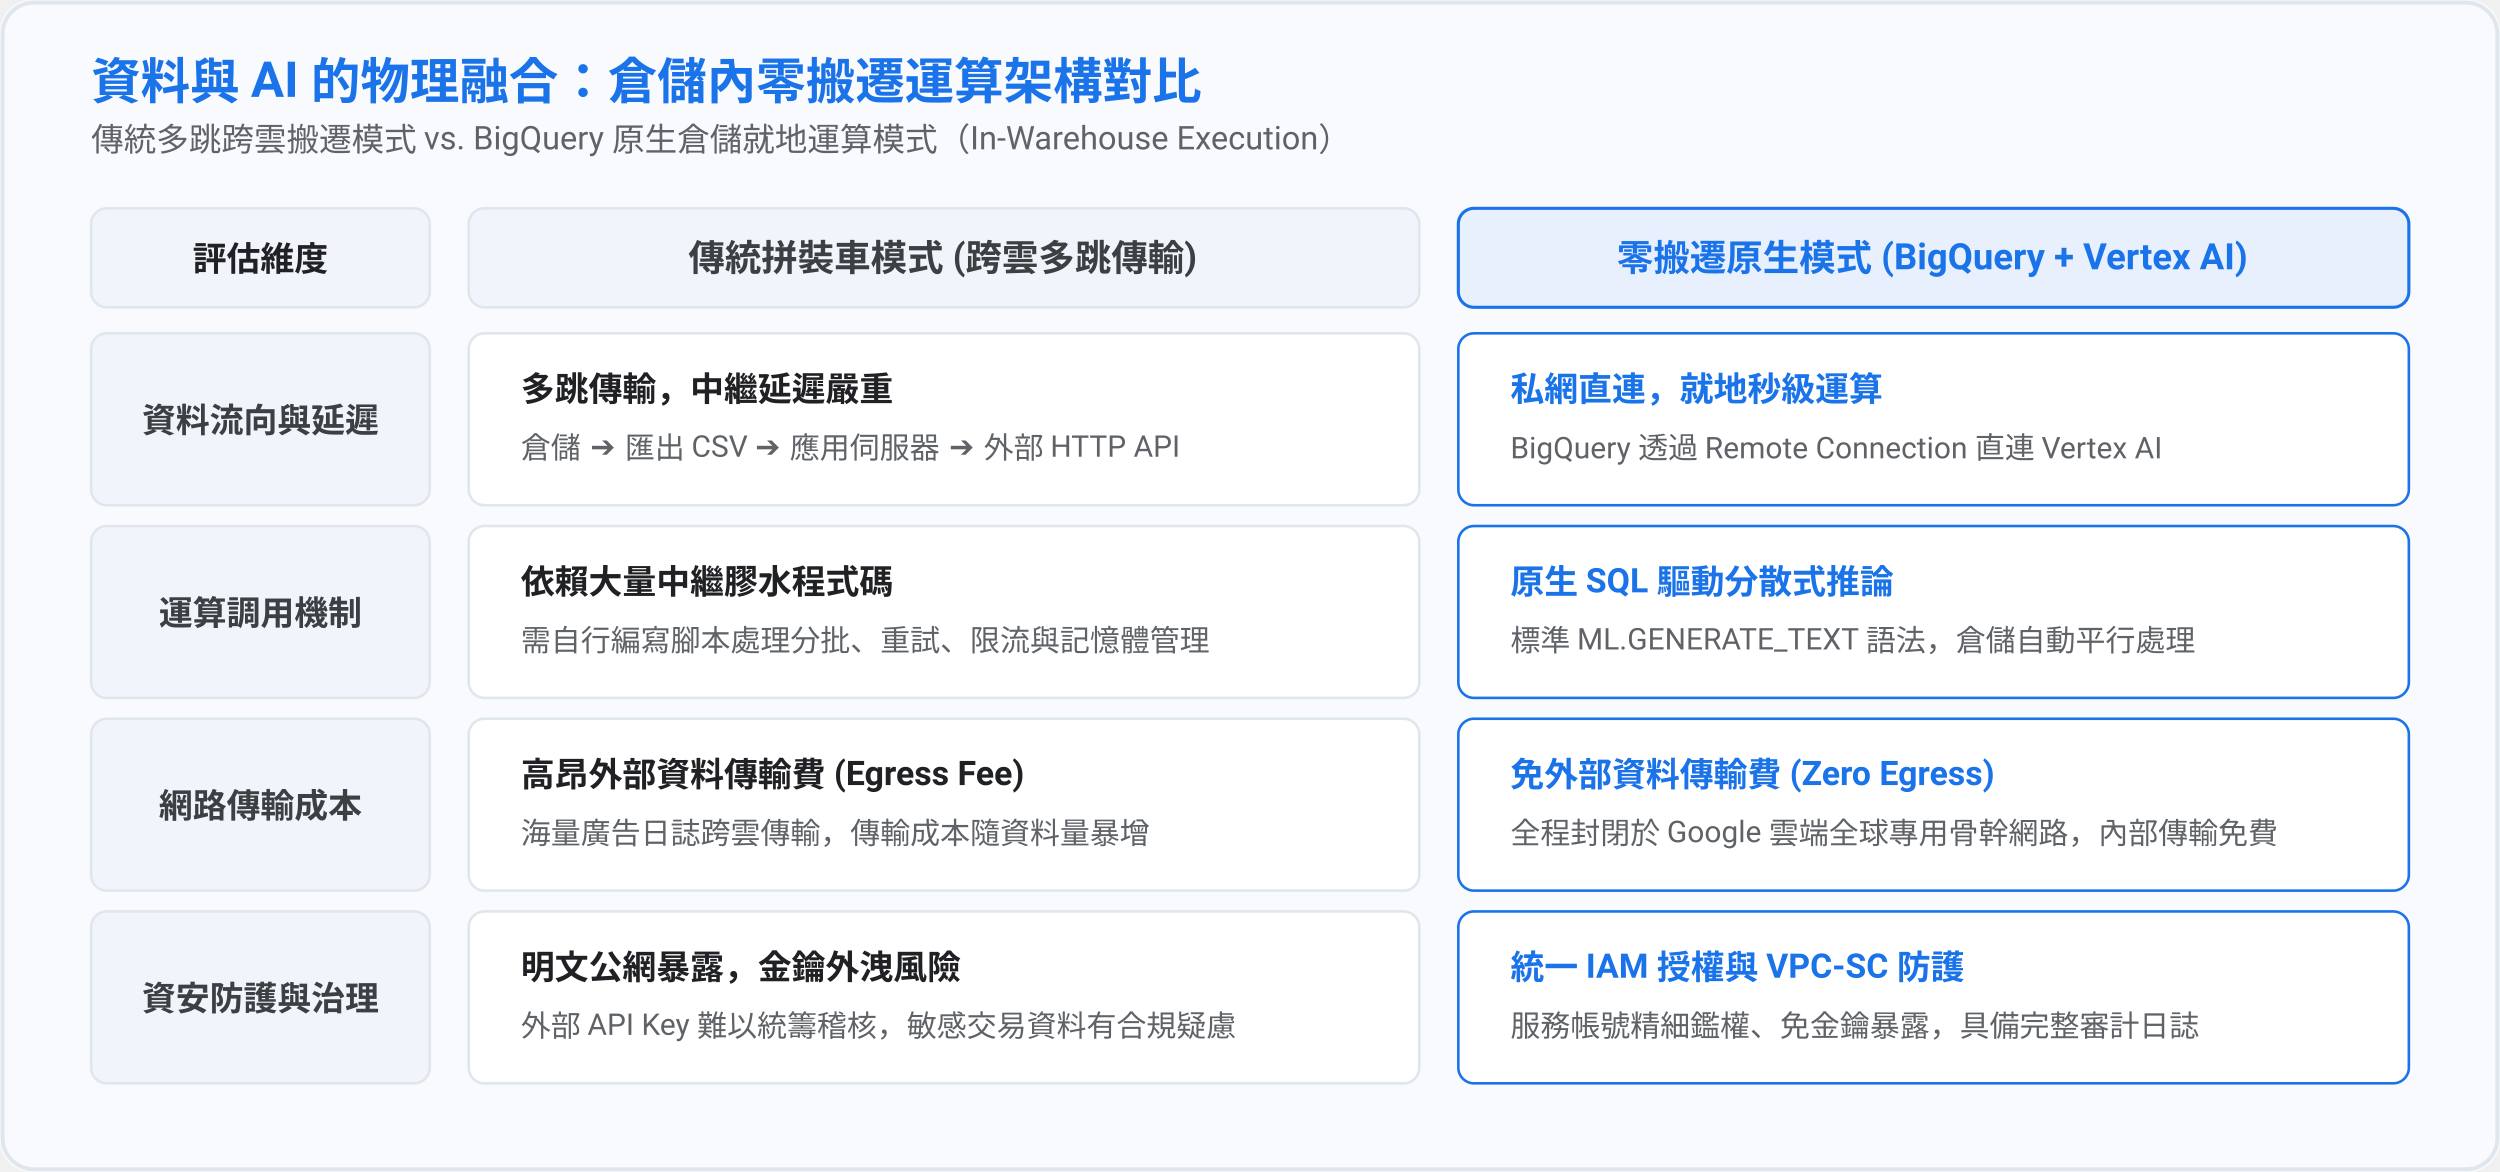
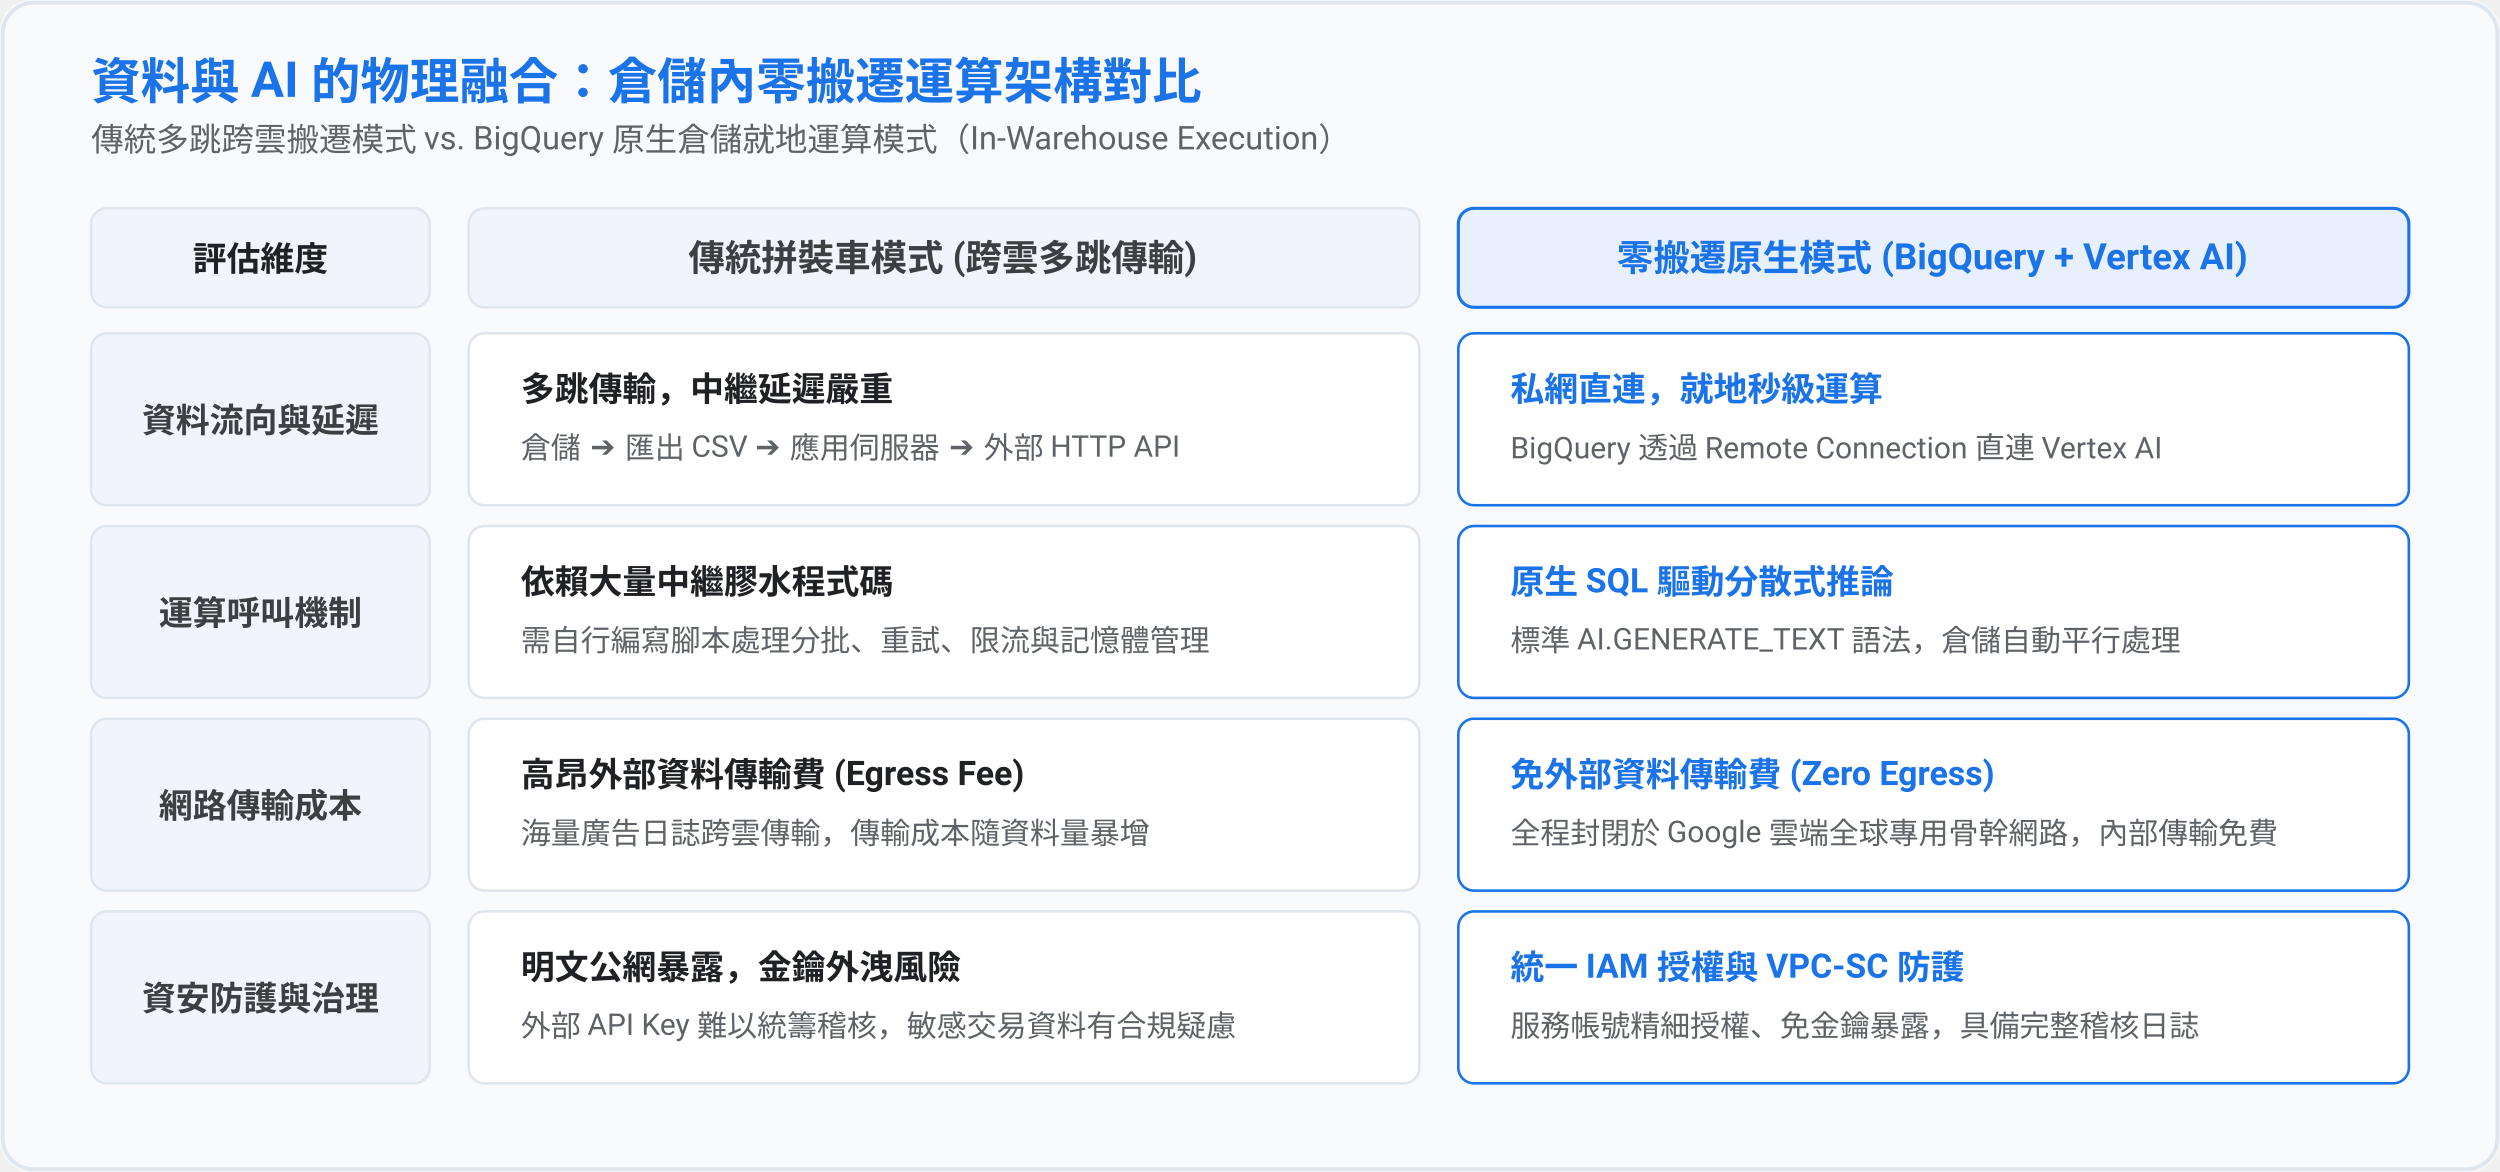
<svg xmlns="http://www.w3.org/2000/svg" viewBox="0 0 960 450" width="960" height="450">
  <defs>
    <style>
      .bg { fill: #f8fafd; }
      .outer-border { fill: none; stroke: #e0e6ed; stroke-width: 1.5; rx: 12; ry: 12; }
      
      .title-text { font-family: -apple-system, BlinkMacSystemFont, "Segoe UI", Roboto, "Noto Sans TC", sans-serif; font-weight: 700; font-size: 19px; fill: #1a73e8; }
      .subtitle-text { font-family: -apple-system, BlinkMacSystemFont, "Segoe UI", Roboto, "Noto Sans TC", sans-serif; font-weight: 400; font-size: 12.5px; fill: #5f6368; }
      
      .header-cell { fill: #f1f5fb; stroke: #e0e6ed; stroke-width: 1; rx: 6; ry: 6; }
      .header-cell-accent { fill: #e8f0fe; stroke: #1a73e8; stroke-width: 1.2; rx: 6; ry: 6; }
      
      .col-header-title { font-family: -apple-system, BlinkMacSystemFont, "Segoe UI", Roboto, "Noto Sans TC", sans-serif; font-weight: 700; font-size: 14px; fill: #3c4043; text-anchor: middle; }
      .col-header-title-accent { font-family: -apple-system, BlinkMacSystemFont, "Segoe UI", Roboto, "Noto Sans TC", sans-serif; font-weight: 700; font-size: 14px; fill: #1a73e8; text-anchor: middle; }
      .dim-header-title { font-family: -apple-system, BlinkMacSystemFont, "Segoe UI", Roboto, "Noto Sans TC", sans-serif; font-weight: 700; font-size: 13px; fill: #202124; text-anchor: middle; }
      
      .dim-card { fill: #f1f5fb; stroke: #e0e6ed; stroke-width: 1; rx: 6; ry: 6; }
      .dim-title { font-family: -apple-system, BlinkMacSystemFont, "Segoe UI", Roboto, "Noto Sans TC", sans-serif; font-weight: 600; font-size: 13px; fill: #3c4043; text-anchor: middle; }
      
      .content-cell { fill: #ffffff; stroke: #e0e6ed; stroke-width: 1; rx: 6; ry: 6; }
      .content-cell-accent { fill: #ffffff; stroke: #1a73e8; stroke-width: 1; rx: 6; ry: 6; }
      
      .cell-title { font-family: -apple-system, BlinkMacSystemFont, "Segoe UI", Roboto, "Noto Sans TC", sans-serif; font-weight: 600; font-size: 13px; fill: #202124; }
      .cell-title-accent { font-family: -apple-system, BlinkMacSystemFont, "Segoe UI", Roboto, "Noto Sans TC", sans-serif; font-weight: 600; font-size: 13px; fill: #1a73e8; }
      .cell-desc { font-family: -apple-system, BlinkMacSystemFont, "Segoe UI", Roboto, "Noto Sans TC", sans-serif; font-weight: 400; font-size: 11.5px; fill: #5f6368; }
    </style>
  </defs>
  <rect width="960" height="450" class="bg" rx="12" ry="12" />
  <rect x="1" y="1" width="958" height="448" class="outer-border" />
  <text x="35" y="38" class="title-text">資料與 AI 的物理融合：倉儲內零搬遷運算架構對比</text>
  <text x="35" y="58" class="subtitle-text">傳統多跳跨雲搬遷模式 vs. BigQuery 原生倉儲就地運算模式（In-Warehouse Execution）</text>
  <g transform="translate(35, 80)">
    <rect width="130" height="38" class="header-cell" />
    <text x="65" y="24" class="dim-header-title">評估維度</text>
    <rect x="145" y="0" width="365" height="38" class="header-cell" />
    <text x="327" y="24" class="col-header-title">傳統拼裝車模式 (跨雲多跳傳輸)</text>
    <rect x="525" y="0" width="365" height="38" class="header-cell-accent" />
    <text x="707" y="24" class="col-header-title-accent">零搬遷原生模式 (BigQuery + Vertex AI)</text>
  </g>
  <g transform="translate(35, 128)">
    <rect width="130" height="66" class="dim-card" />
    <text x="65" y="38" class="dim-title">資料流向與延遲</text>
    <rect x="145" y="0" width="365" height="66" class="content-cell" />
    <text x="165" y="26" class="cell-title">多跳傳輸，中繼延遲嚴重</text>
    <text x="165" y="48" class="cell-desc">倉儲 ➔ 匯出 CSV ➔ 應用伺服器 ➔ 外部 HTTP API</text>
    <rect x="525" y="0" width="365" height="66" class="content-cell-accent" />
    <text x="545" y="26" class="cell-title-accent">私網直連，就地秒級運算</text>
    <text x="545" y="48" class="cell-desc">BigQuery 透過 Remote Connection 直連 Vertex AI</text>
  </g>
  <g transform="translate(35, 202)">
    <rect width="130" height="66" class="dim-card" />
-     <text x="65" y="38" class="dim-title">運算調用機制</text>
+     <text x="65" y="38" class="dim-title">運算呼叫機制</text>
    <rect x="145" y="0" width="365" height="66" class="content-cell" />
    <text x="165" y="26" class="cell-title">依賴大量中繼膠水程式碼</text>
    <text x="165" y="48" class="cell-desc">需自行編寫腳本處理分批、重試、限流與記憶體管理</text>
    <rect x="525" y="0" width="365" height="66" class="content-cell-accent" />
    <text x="545" y="26" class="cell-title-accent">原生 SQL 驅動分散式推論</text>
-     <text x="545" y="48" class="cell-desc">標準 ML.GENERATE_TEXT 語法，倉儲自動平行處理</text>
+     <text x="545" y="48" class="cell-desc">標準 AI.GENERATE_TEXT 語法，倉儲自動平行處理</text>
  </g>
  <g transform="translate(35, 276)">
    <rect width="130" height="66" class="dim-card" />
    <text x="65" y="38" class="dim-title">網路傳輸成本</text>
    <rect x="145" y="0" width="365" height="66" class="content-cell" />
    <text x="165" y="26" class="cell-title">高昂外部資料傳輸費 (Egress Fee)</text>
    <text x="165" y="48" class="cell-desc">海量廣告日誌跨雲傳輸，傳輸成本隨資料量暴增</text>
    <rect x="525" y="0" width="365" height="66" class="content-cell-accent" />
    <text x="545" y="26" class="cell-title-accent">免外部資料傳輸費 (Zero Egress)</text>
    <text x="545" y="48" class="cell-desc">全程封閉於 Google 雲端全球專用骨幹網路，內部傳輸免費</text>
  </g>
  <g transform="translate(35, 350)">
    <rect width="130" height="66" class="dim-card" />
    <text x="65" y="38" class="dim-title">資安防護與治理</text>
    <rect x="145" y="0" width="365" height="66" class="content-cell" />
    <text x="165" y="26" class="cell-title">明文公網暴露，金鑰外洩風險</text>
    <text x="165" y="48" class="cell-desc">外部 API Key 難以統籌稽核，敏感交易資料有合規疑慮</text>
    <rect x="525" y="0" width="365" height="66" class="content-cell-accent" />
    <text x="545" y="26" class="cell-title-accent">統一 IAM 授權與 VPC-SC 防護</text>
-     <text x="545" y="48" class="cell-desc">服務帳號精細鑑權、免金鑰暴露，具備完整審計日誌</text>
+     <text x="545" y="48" class="cell-desc">服務帳號精細授權、免金鑰暴露，具備完整稽核日誌</text>
  </g>
</svg>
